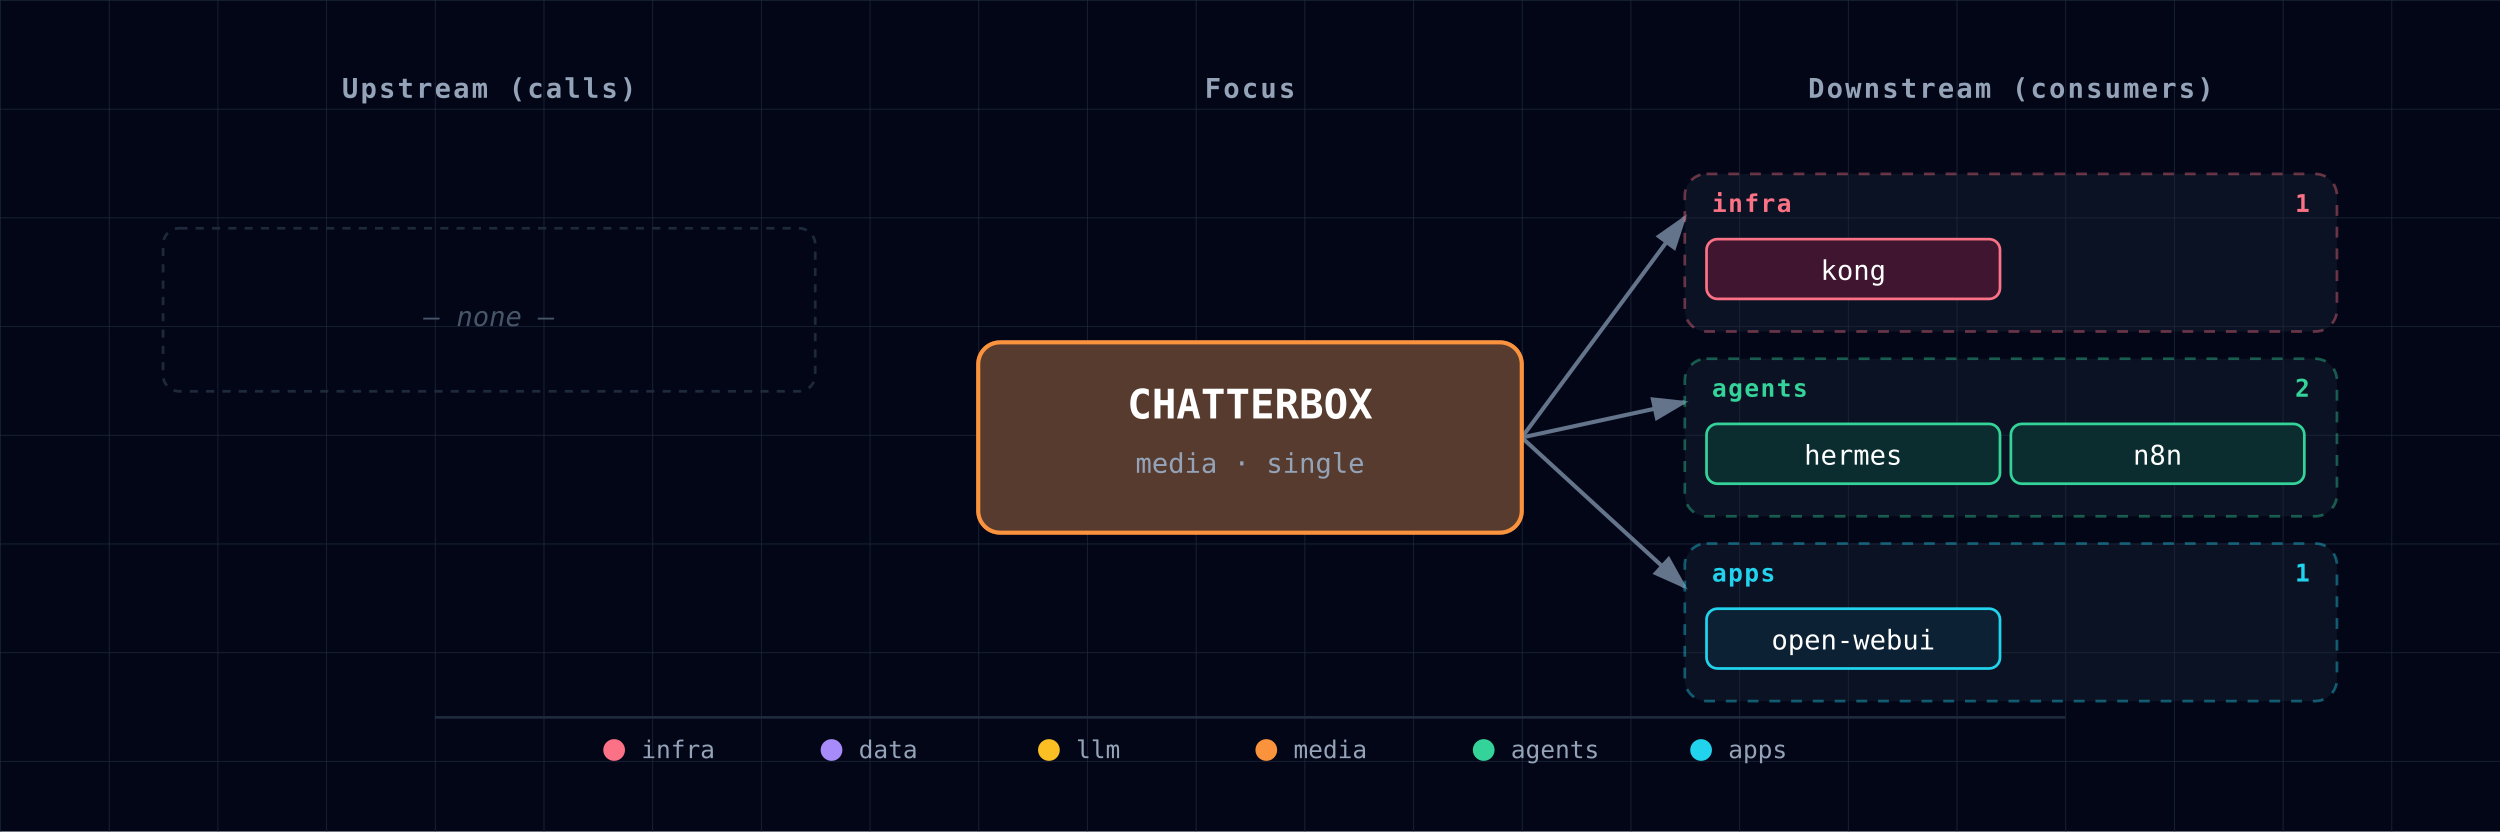
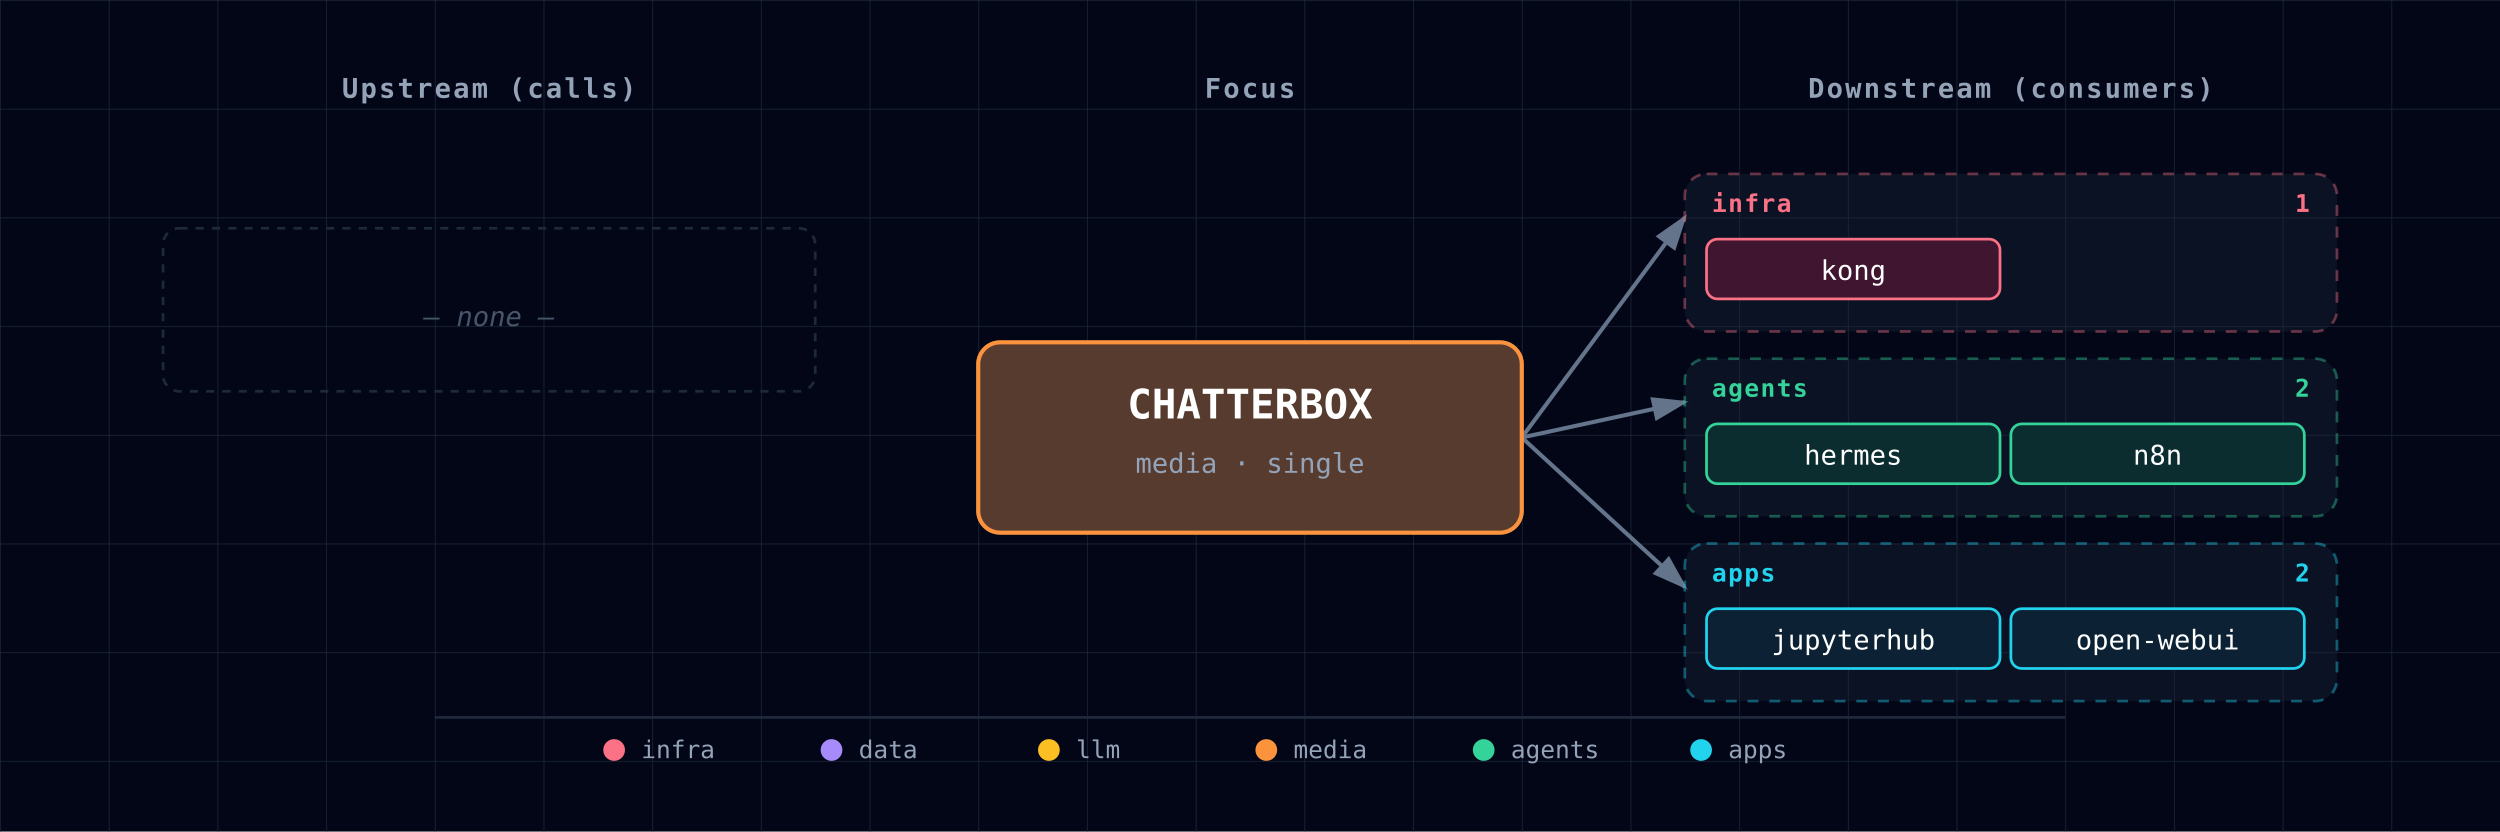
<svg xmlns="http://www.w3.org/2000/svg" viewBox="0 0 920 306" font-family="'JetBrains Mono', 'Fira Code', Menlo, Consolas, monospace">
  <defs>
    <pattern id="grid" width="40" height="40" patternUnits="userSpaceOnUse">
      <path d="M 40 0 L 0 0 0 40" fill="none" stroke="#1e293b" stroke-width="0.5" />
    </pattern>
    <marker id="arrowhead" markerWidth="9" markerHeight="6" refX="8" refY="3" orient="auto">
      <polygon points="0 0, 9 3, 0 6" fill="#64748b" />
    </marker>
    <filter id="focus-glow" x="-50%" y="-50%" width="200%" height="200%">
      <feGaussianBlur in="SourceAlpha" stdDeviation="6" />
      <feFlood flood-color="#fb923c" flood-opacity="0.6" />
      <feComposite in2="SourceAlpha" operator="in" />
      <feMerge>
        <feMergeNode />
        <feMergeNode in="SourceGraphic" />
      </feMerge>
    </filter>
  </defs>
  <rect width="920" height="306" fill="#020617" />
  <rect width="920" height="306" fill="url(#grid)" />
  <text x="180" y="36" fill="#94a3b8" font-size="10" font-weight="600" text-anchor="middle" letter-spacing="0.08em">Upstream (calls)</text>
  <text x="460" y="36" fill="#94a3b8" font-size="10" font-weight="600" text-anchor="middle" letter-spacing="0.08em">Focus</text>
  <text x="740" y="36" fill="#94a3b8" font-size="10" font-weight="600" text-anchor="middle" letter-spacing="0.08em">Downstream (consumers)</text>
  <line x1="560" y1="161" x2="620" y2="80" stroke="#64748b" stroke-width="1.5" marker-end="url(#arrowhead)" />
  <line x1="560" y1="161" x2="620" y2="148" stroke="#64748b" stroke-width="1.5" marker-end="url(#arrowhead)" />
  <line x1="560" y1="161" x2="620" y2="216" stroke="#64748b" stroke-width="1.5" marker-end="url(#arrowhead)" />
  <g>
    <rect x="60" y="84" width="240" height="60" rx="6" fill="none" stroke="#1e293b" stroke-width="1" stroke-dasharray="3,3" />
    <text x="180" y="120" fill="#475569" font-size="10" font-style="italic" text-anchor="middle">— none —</text>
  </g>
  <g>
    <g class="cluster">
      <rect x="620" y="64" width="240" height="58" rx="8" fill="rgba(30,41,59,0.35)" stroke="#fb7185" stroke-width="1" stroke-dasharray="4,4" stroke-opacity="0.4" />
      <text x="630" y="78" fill="#fb7185" font-size="9" font-weight="700" text-anchor="start" style="letter-spacing:0.06em;text-transform:uppercase;">infra</text>
      <text x="850" y="78" fill="#fb7185" font-size="9" font-weight="600" text-anchor="end">1</text>
    </g>
    <g>
      <rect x="628" y="88" width="108" height="22" rx="4" fill="#0f172a" />
      <rect x="628" y="88" width="108" height="22" rx="4" fill="rgba(136, 19, 55, 0.4)" stroke="#fb7185" stroke-width="1" />
      <text x="682" y="103" fill="white" font-size="10" text-anchor="middle">kong</text>
    </g>
    <g class="cluster">
      <rect x="620" y="132" width="240" height="58" rx="8" fill="rgba(30,41,59,0.35)" stroke="#34d399" stroke-width="1" stroke-dasharray="4,4" stroke-opacity="0.4" />
      <text x="630" y="146" fill="#34d399" font-size="9" font-weight="700" text-anchor="start" style="letter-spacing:0.06em;text-transform:uppercase;">agents</text>
      <text x="850" y="146" fill="#34d399" font-size="9" font-weight="600" text-anchor="end">2</text>
    </g>
    <g>
      <rect x="628" y="156" width="108" height="22" rx="4" fill="#0f172a" />
      <rect x="628" y="156" width="108" height="22" rx="4" fill="rgba(6, 78, 59, 0.4)" stroke="#34d399" stroke-width="1" />
      <text x="682" y="171" fill="white" font-size="10" text-anchor="middle">hermes</text>
    </g>
    <g>
      <rect x="740" y="156" width="108" height="22" rx="4" fill="#0f172a" />
      <rect x="740" y="156" width="108" height="22" rx="4" fill="rgba(6, 78, 59, 0.4)" stroke="#34d399" stroke-width="1" />
      <text x="794" y="171" fill="white" font-size="10" text-anchor="middle">n8n</text>
    </g>
    <g class="cluster">
      <rect x="620" y="200" width="240" height="58" rx="8" fill="rgba(30,41,59,0.35)" stroke="#22d3ee" stroke-width="1" stroke-dasharray="4,4" stroke-opacity="0.4" />
      <text x="630" y="214" fill="#22d3ee" font-size="9" font-weight="700" text-anchor="start" style="letter-spacing:0.06em;text-transform:uppercase;">apps</text>
-       <text x="850" y="214" fill="#22d3ee" font-size="9" font-weight="600" text-anchor="end">1</text>
+       <text x="850" y="214" fill="#22d3ee" font-size="9" font-weight="600" text-anchor="end">2</text>
    </g>
    <g>
      <rect x="628" y="224" width="108" height="22" rx="4" fill="#0f172a" />
      <rect x="628" y="224" width="108" height="22" rx="4" fill="rgba(8, 51, 68, 0.4)" stroke="#22d3ee" stroke-width="1" />
-       <text x="682" y="239" fill="white" font-size="10" text-anchor="middle">open-webui</text>
+       <text x="682" y="239" fill="white" font-size="10" text-anchor="middle">jupyterhub</text>
+     </g>
+     <g>
+       <rect x="740" y="224" width="108" height="22" rx="4" fill="#0f172a" />
+       <rect x="740" y="224" width="108" height="22" rx="4" fill="rgba(8, 51, 68, 0.4)" stroke="#22d3ee" stroke-width="1" />
+       <text x="794" y="239" fill="white" font-size="10" text-anchor="middle">open-webui</text>
    </g>
  </g>
  <g class="focus" filter="url(#focus-glow)">
    <rect x="360" y="126" width="200" height="70" rx="8" fill="#0f172a" />
    <rect x="360" y="126" width="200" height="70" rx="8" fill="rgba(251, 146, 60, 0.3)" stroke="#fb923c" stroke-width="1.5" />
    <text x="460" y="154" fill="white" font-size="15" font-weight="700" text-anchor="middle">CHATTERBOX</text>
    <text x="460" y="174" fill="#94a3b8" font-size="10" text-anchor="middle">media · single</text>
  </g>
  <g class="legend">
    <line x1="160" y1="264" x2="760" y2="264" stroke="#1e293b" stroke-width="1" />
    <circle cx="226" cy="276" r="4" fill="#fb7185" />
    <text x="236" y="279" fill="#94a3b8" font-size="9" font-weight="400" text-anchor="start">infra</text>
    <circle cx="306" cy="276" r="4" fill="#a78bfa" />
    <text x="316" y="279" fill="#94a3b8" font-size="9" font-weight="400" text-anchor="start">data</text>
    <circle cx="386" cy="276" r="4" fill="#fbbf24" />
    <text x="396" y="279" fill="#94a3b8" font-size="9" font-weight="400" text-anchor="start">llm</text>
    <circle cx="466" cy="276" r="4" fill="#fb923c" />
    <text x="476" y="279" fill="#94a3b8" font-size="9" font-weight="400" text-anchor="start">media</text>
    <circle cx="546" cy="276" r="4" fill="#34d399" />
    <text x="556" y="279" fill="#94a3b8" font-size="9" font-weight="400" text-anchor="start">agents</text>
    <circle cx="626" cy="276" r="4" fill="#22d3ee" />
    <text x="636" y="279" fill="#94a3b8" font-size="9" font-weight="400" text-anchor="start">apps</text>
  </g>
</svg>
